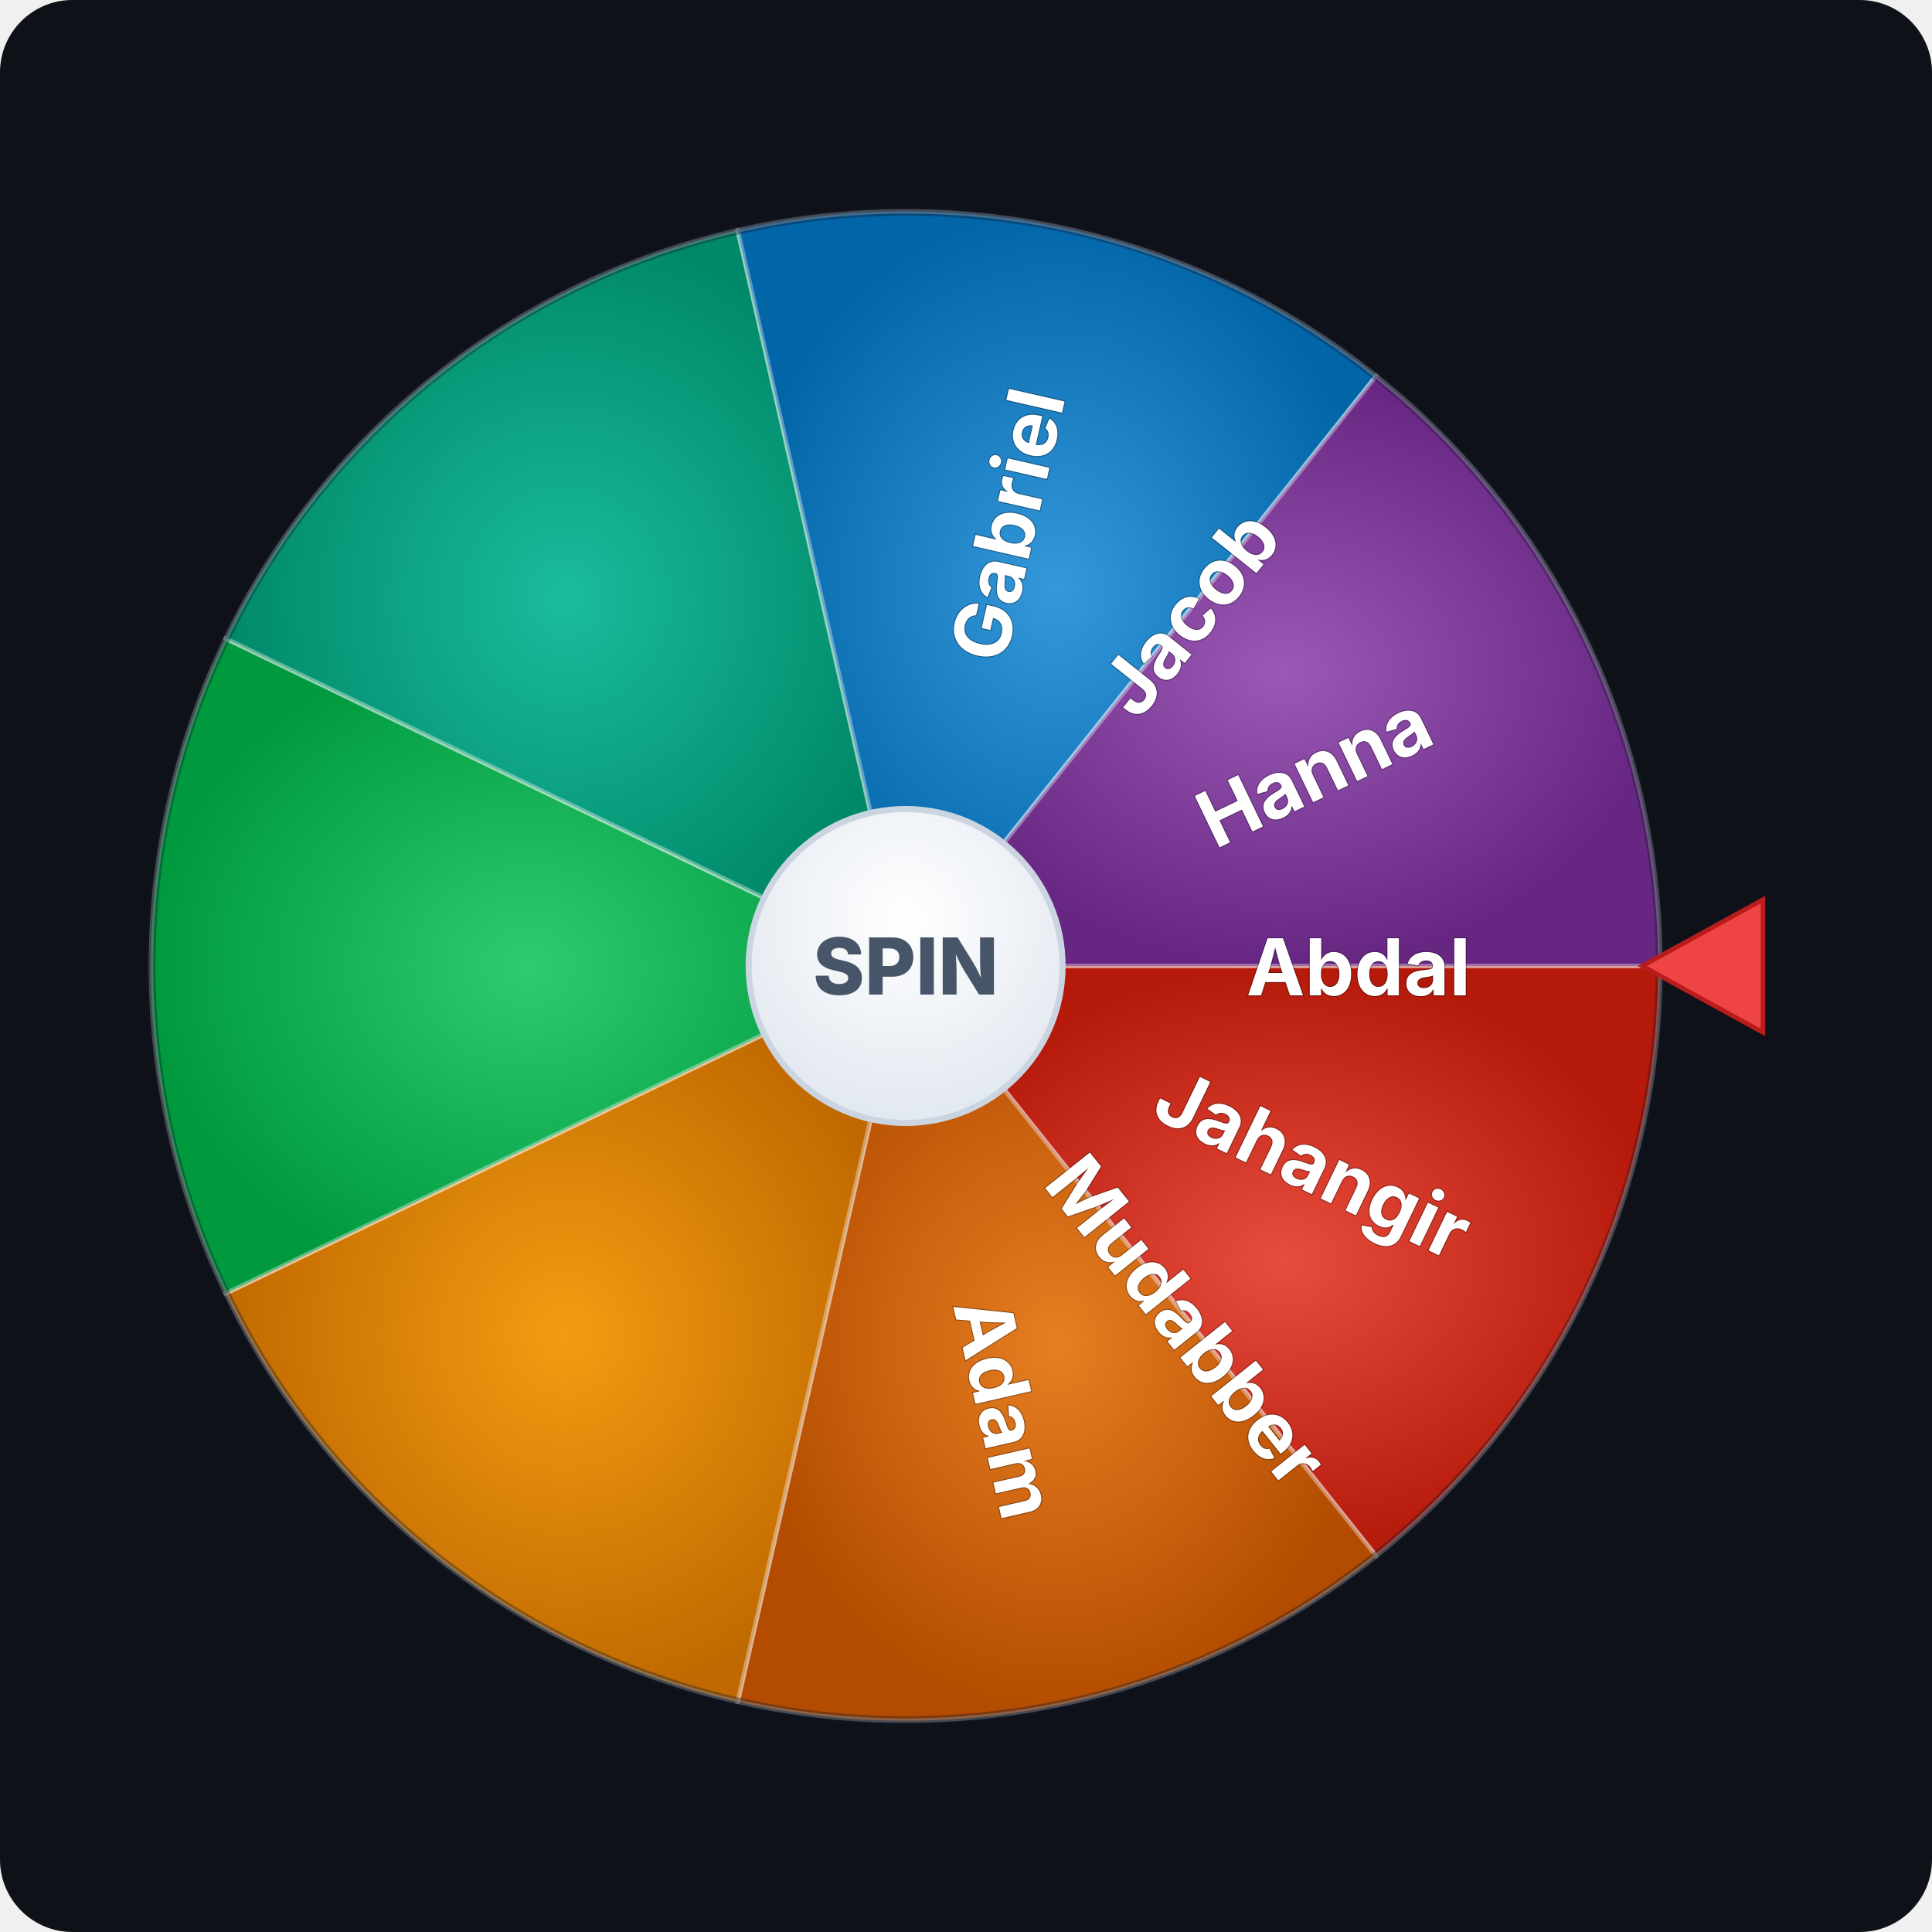
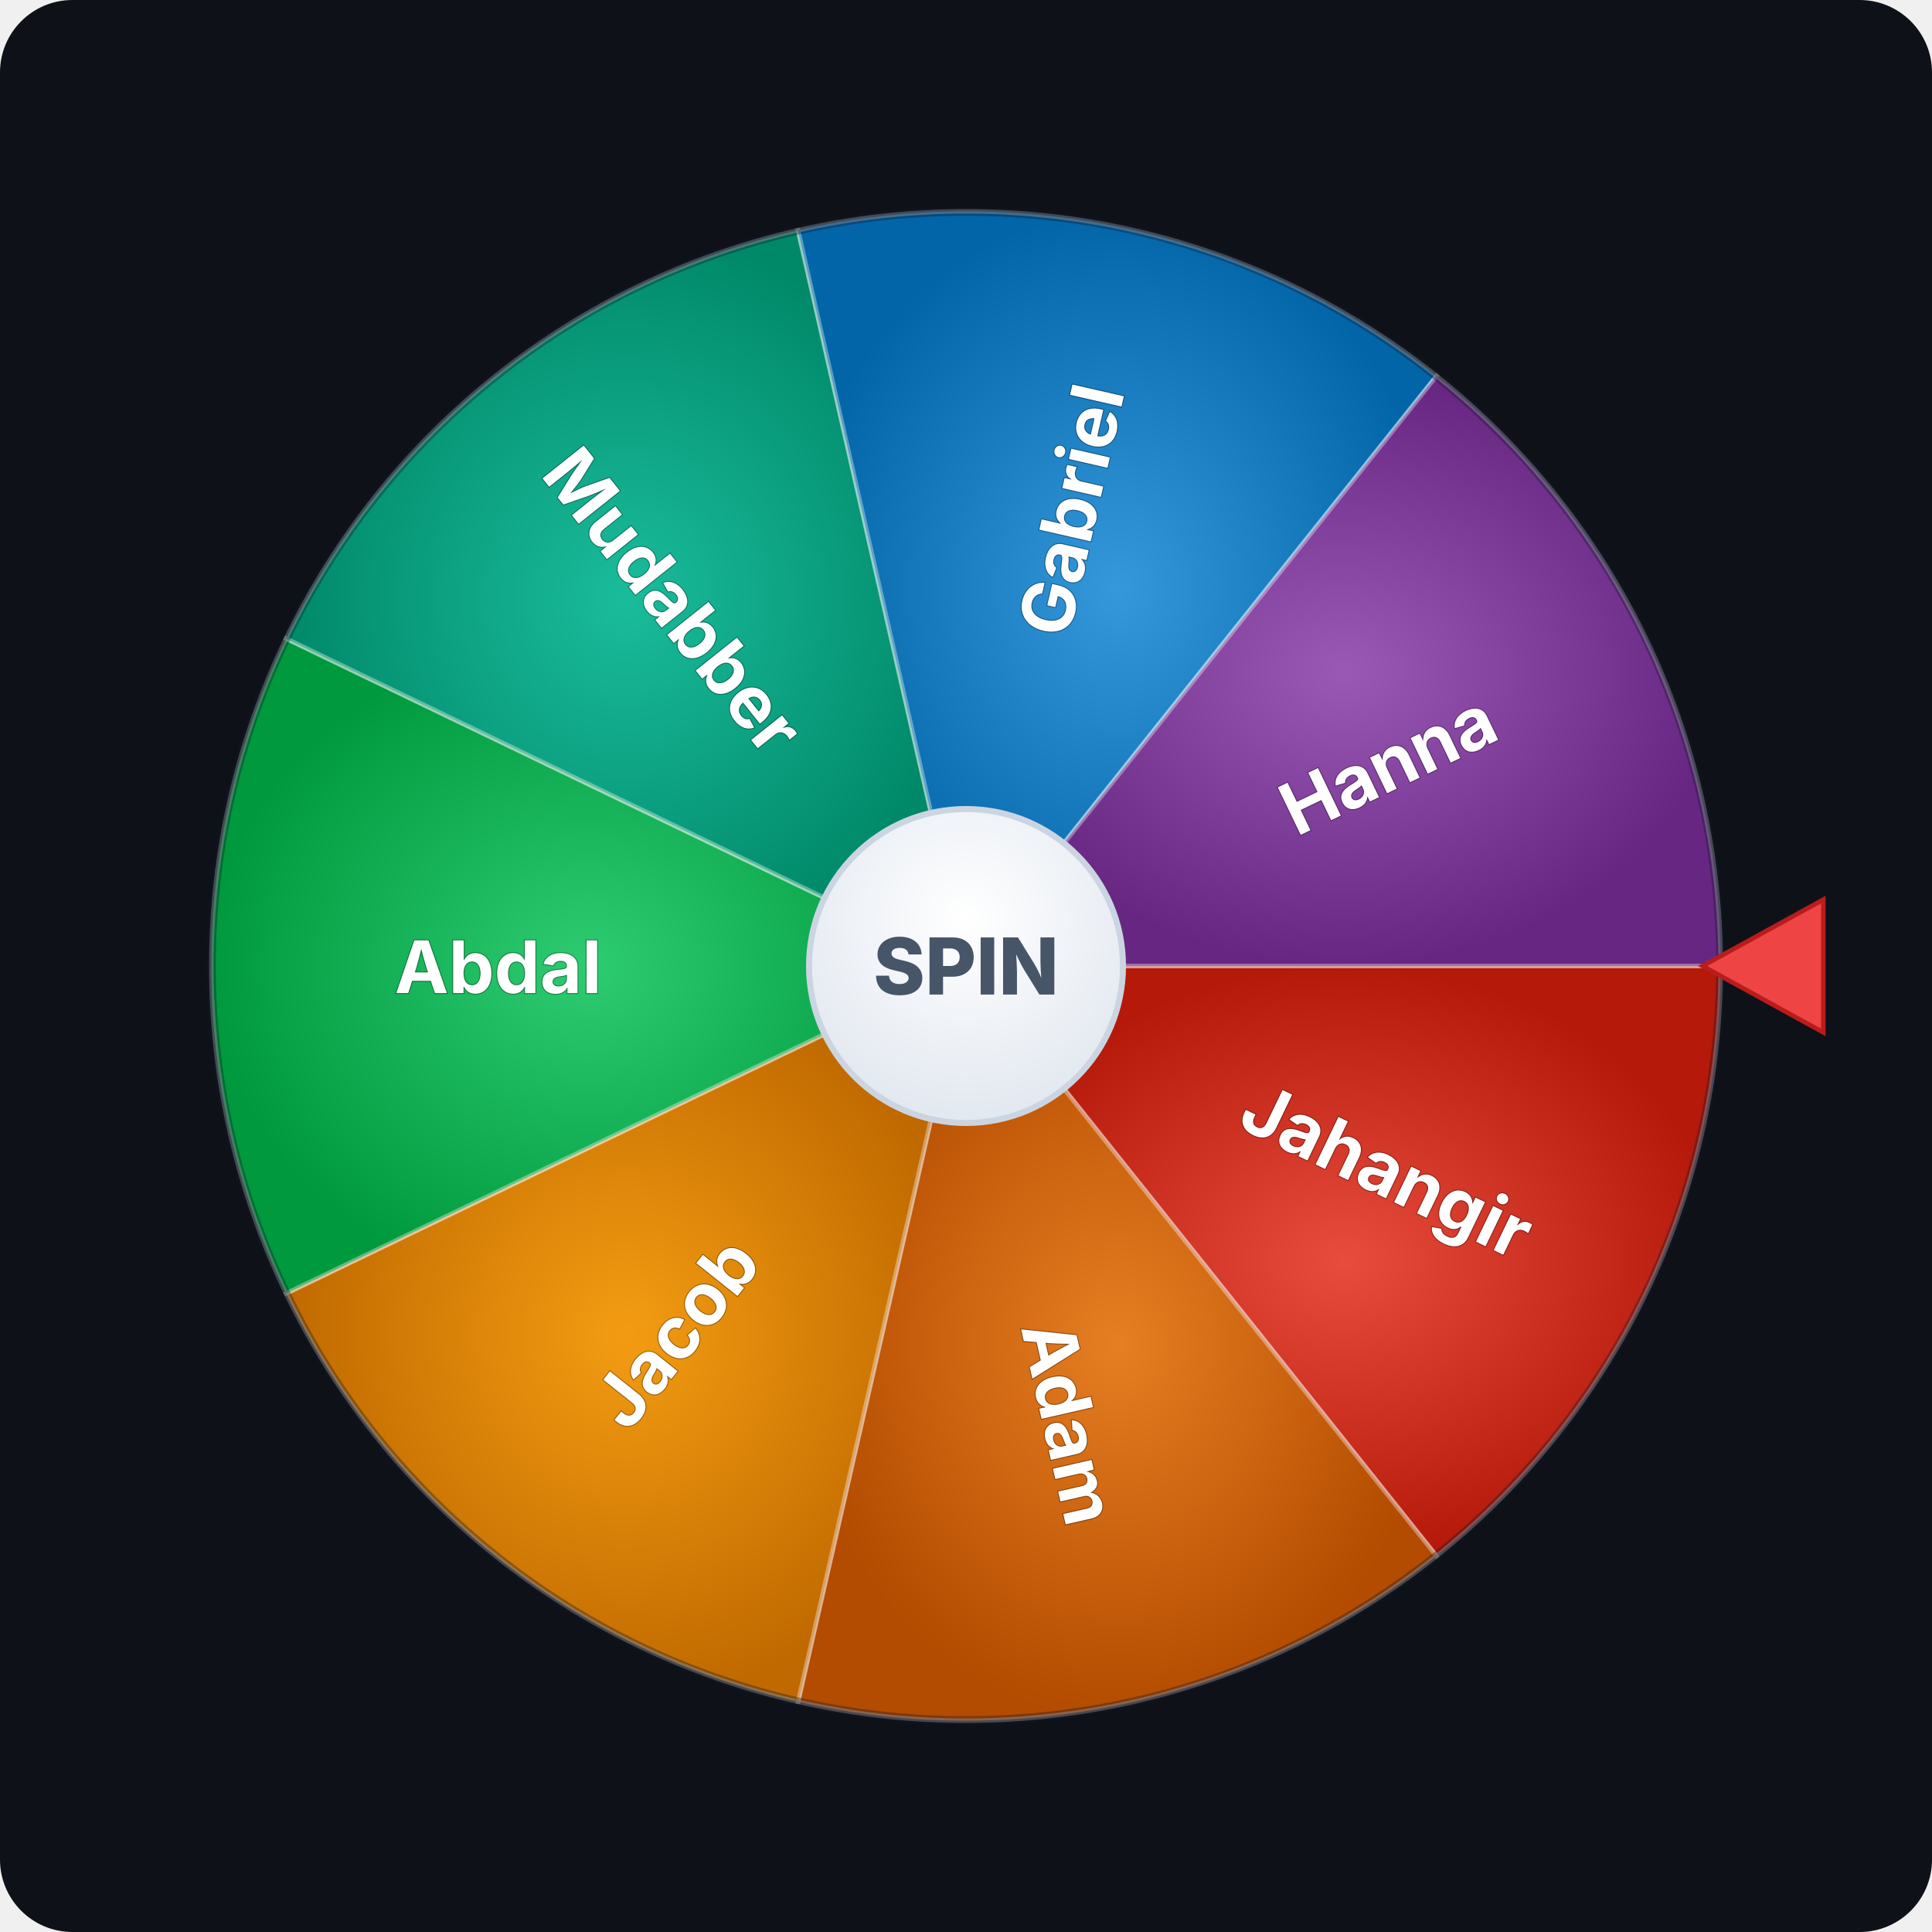
<svg xmlns="http://www.w3.org/2000/svg" viewBox="0 0 640 640" width="640" height="640" role="img" aria-label="Online Spin Wheel with seven colored name segments and a red pointer">
  <rect width="640" height="640" rx="24" fill="#0f1118" />
  <defs>
    <radialGradient id="g0" cx="50%" cy="50%" r="50%">
      <stop offset="0%" stop-color="#e74c3c" />
      <stop offset="100%" stop-color="#b41909" />
    </radialGradient>
    <radialGradient id="g1" cx="50%" cy="50%" r="50%">
      <stop offset="0%" stop-color="#e67e22" />
      <stop offset="100%" stop-color="#b34b00" />
    </radialGradient>
    <radialGradient id="g2" cx="50%" cy="50%" r="50%">
      <stop offset="0%" stop-color="#f39c12" />
      <stop offset="100%" stop-color="#c06900" />
    </radialGradient>
    <radialGradient id="g3" cx="50%" cy="50%" r="50%">
      <stop offset="0%" stop-color="#2ecc71" />
      <stop offset="100%" stop-color="#00993e" />
    </radialGradient>
    <radialGradient id="g4" cx="50%" cy="50%" r="50%">
      <stop offset="0%" stop-color="#1abc9c" />
      <stop offset="100%" stop-color="#008969" />
    </radialGradient>
    <radialGradient id="g5" cx="50%" cy="50%" r="50%">
      <stop offset="0%" stop-color="#3498db" />
      <stop offset="100%" stop-color="#0165a8" />
    </radialGradient>
    <radialGradient id="g6" cx="50%" cy="50%" r="50%">
      <stop offset="0%" stop-color="#9b59b6" />
      <stop offset="100%" stop-color="#682683" />
    </radialGradient>
    <radialGradient id="hub" cx="50%" cy="35%" r="65%">
      <stop offset="0%" stop-color="#ffffff" />
      <stop offset="100%" stop-color="#e2e8f0" />
    </radialGradient>
  </defs>
-   <path d="M 300 320 L 550.00 320.00 A 250 250 0 0 1 455.87 515.46 Z" fill="url(#g0)" stroke="rgba(255,255,255,0.35)" stroke-width="1.5" />
-   <path d="M 300 320 L 455.87 515.46 A 250 250 0 0 1 244.37 563.73 Z" fill="url(#g1)" stroke="rgba(255,255,255,0.35)" stroke-width="1.5" />
-   <path d="M 300 320 L 244.37 563.73 A 250 250 0 0 1 74.76 428.47 Z" fill="url(#g2)" stroke="rgba(255,255,255,0.35)" stroke-width="1.5" />
-   <path d="M 300 320 L 74.76 428.47 A 250 250 0 0 1 74.76 211.53 Z" fill="url(#g3)" stroke="rgba(255,255,255,0.35)" stroke-width="1.5" />
-   <path d="M 300 320 L 74.76 211.53 A 250 250 0 0 1 244.37 76.27 Z" fill="url(#g4)" stroke="rgba(255,255,255,0.35)" stroke-width="1.5" />
-   <path d="M 300 320 L 244.37 76.27 A 250 250 0 0 1 455.87 124.54 Z" fill="url(#g5)" stroke="rgba(255,255,255,0.35)" stroke-width="1.5" />
-   <path d="M 300 320 L 455.87 124.54 A 250 250 0 0 1 550.00 320.00 Z" fill="url(#g6)" stroke="rgba(255,255,255,0.35)" stroke-width="1.5" />
-   <circle cx="300" cy="320" r="250" fill="none" stroke="rgba(15,23,42,0.35)" stroke-width="3" />
-   <g transform="translate(300 320) rotate(25.71429)">
-     <text x="150" y="0" transform="rotate(0 150 0)" fill="#ffffff" font-family="Inter, Segoe UI, system-ui, sans-serif" font-size="26" font-weight="700" text-anchor="middle" dominant-baseline="middle" style="paint-order:stroke" stroke="rgba(0,0,0,0.35)" stroke-width="0.6">Jahangir</text>
+   <path d="M 320 320 L 570.00 320.00 A 250 250 0 0 1 475.87 515.46 Z" fill="url(#g0)" stroke="rgba(255,255,255,0.35)" stroke-width="1.5" />
+   <path d="M 320 320 L 475.87 515.46 A 250 250 0 0 1 264.37 563.73 Z" fill="url(#g1)" stroke="rgba(255,255,255,0.35)" stroke-width="1.5" />
+   <path d="M 320 320 L 264.37 563.73 A 250 250 0 0 1 94.76 428.47 Z" fill="url(#g2)" stroke="rgba(255,255,255,0.35)" stroke-width="1.5" />
+   <path d="M 320 320 L 94.76 428.47 A 250 250 0 0 1 94.76 211.53 Z" fill="url(#g3)" stroke="rgba(255,255,255,0.35)" stroke-width="1.5" />
+   <path d="M 320 320 L 94.76 211.53 A 250 250 0 0 1 264.37 76.27 Z" fill="url(#g4)" stroke="rgba(255,255,255,0.35)" stroke-width="1.5" />
+   <path d="M 320 320 L 264.37 76.27 A 250 250 0 0 1 475.87 124.54 Z" fill="url(#g5)" stroke="rgba(255,255,255,0.35)" stroke-width="1.5" />
+   <path d="M 320 320 L 475.87 124.54 A 250 250 0 0 1 570.00 320.00 Z" fill="url(#g6)" stroke="rgba(255,255,255,0.35)" stroke-width="1.5" />
+   <circle cx="320" cy="320" r="250" fill="none" stroke="rgba(15,23,42,0.35)" stroke-width="3" />
+   <g transform="translate(320 320) rotate(25.71429)">
+     <text x="155" y="0" fill="#ffffff" font-family="Inter, Segoe UI, system-ui, sans-serif" font-size="24" font-weight="700" text-anchor="middle" dominant-baseline="middle" style="paint-order:stroke" stroke="rgba(0,0,0,0.35)" stroke-width="0.6">Jahangir</text>
  </g>
-   <g transform="translate(300 320) rotate(77.14286)">
-     <text x="150" y="0" transform="rotate(0 150 0)" fill="#ffffff" font-family="Inter, Segoe UI, system-ui, sans-serif" font-size="26" font-weight="700" text-anchor="middle" dominant-baseline="middle" style="paint-order:stroke" stroke="rgba(0,0,0,0.35)" stroke-width="0.6">Adam</text>
+   <g transform="translate(320 320) rotate(77.14286)">
+     <text x="155" y="0" fill="#ffffff" font-family="Inter, Segoe UI, system-ui, sans-serif" font-size="24" font-weight="700" text-anchor="middle" dominant-baseline="middle" style="paint-order:stroke" stroke="rgba(0,0,0,0.35)" stroke-width="0.6">Adam</text>
  </g>
-   <g transform="translate(300 320) rotate(128.5714)">
-     <text x="-150" y="0" transform="rotate(180 -150 0)" fill="#ffffff" font-family="Inter, Segoe UI, system-ui, sans-serif" font-size="26" font-weight="700" text-anchor="middle" dominant-baseline="middle" style="paint-order:stroke" stroke="rgba(0,0,0,0.35)" stroke-width="0.6">Jacob</text>
+   <g transform="translate(320 320) rotate(128.5714)">
+     <text x="155" y="0" transform="rotate(180 155 0)" fill="#ffffff" font-family="Inter, Segoe UI, system-ui, sans-serif" font-size="24" font-weight="700" text-anchor="middle" dominant-baseline="middle" style="paint-order:stroke" stroke="rgba(0,0,0,0.35)" stroke-width="0.6">Jacob</text>
  </g>
-   <g transform="translate(300 320) rotate(180)">
-     <text x="-150" y="0" transform="rotate(180 -150 0)" fill="#ffffff" font-family="Inter, Segoe UI, system-ui, sans-serif" font-size="26" font-weight="700" text-anchor="middle" dominant-baseline="middle" style="paint-order:stroke" stroke="rgba(0,0,0,0.35)" stroke-width="0.6">Abdal</text>
+   <g transform="translate(320 320) rotate(180)">
+     <text x="155" y="0" transform="rotate(180 155 0)" fill="#ffffff" font-family="Inter, Segoe UI, system-ui, sans-serif" font-size="24" font-weight="700" text-anchor="middle" dominant-baseline="middle" style="paint-order:stroke" stroke="rgba(0,0,0,0.35)" stroke-width="0.6">Abdal</text>
  </g>
-   <g transform="translate(300 320) rotate(231.4286)">
-     <text x="-150" y="0" transform="rotate(180 -150 0)" fill="#ffffff" font-family="Inter, Segoe UI, system-ui, sans-serif" font-size="26" font-weight="700" text-anchor="middle" dominant-baseline="middle" style="paint-order:stroke" stroke="rgba(0,0,0,0.35)" stroke-width="0.6">Mudabber</text>
+   <g transform="translate(320 320) rotate(231.4286)">
+     <text x="155" y="0" transform="rotate(180 155 0)" fill="#ffffff" font-family="Inter, Segoe UI, system-ui, sans-serif" font-size="24" font-weight="700" text-anchor="middle" dominant-baseline="middle" style="paint-order:stroke" stroke="rgba(0,0,0,0.35)" stroke-width="0.6">Mudabber</text>
  </g>
-   <g transform="translate(300 320) rotate(282.8571)">
-     <text x="150" y="0" transform="rotate(0 150 0)" fill="#ffffff" font-family="Inter, Segoe UI, system-ui, sans-serif" font-size="26" font-weight="700" text-anchor="middle" dominant-baseline="middle" style="paint-order:stroke" stroke="rgba(0,0,0,0.35)" stroke-width="0.6">Gabriel</text>
+   <g transform="translate(320 320) rotate(282.8571)">
+     <text x="155" y="0" fill="#ffffff" font-family="Inter, Segoe UI, system-ui, sans-serif" font-size="24" font-weight="700" text-anchor="middle" dominant-baseline="middle" style="paint-order:stroke" stroke="rgba(0,0,0,0.35)" stroke-width="0.6">Gabriel</text>
  </g>
-   <g transform="translate(300 320) rotate(334.2857)">
-     <text x="150" y="0" transform="rotate(0 150 0)" fill="#ffffff" font-family="Inter, Segoe UI, system-ui, sans-serif" font-size="26" font-weight="700" text-anchor="middle" dominant-baseline="middle" style="paint-order:stroke" stroke="rgba(0,0,0,0.35)" stroke-width="0.6">Hanna</text>
+   <g transform="translate(320 320) rotate(334.2857)">
+     <text x="155" y="0" fill="#ffffff" font-family="Inter, Segoe UI, system-ui, sans-serif" font-size="24" font-weight="700" text-anchor="middle" dominant-baseline="middle" style="paint-order:stroke" stroke="rgba(0,0,0,0.35)" stroke-width="0.6">Hanna</text>
  </g>
-   <circle cx="300" cy="320" r="52" fill="url(#hub)" stroke="#cbd5e1" stroke-width="2" />
-   <text x="300" y="320" fill="#475569" font-family="Inter, Segoe UI, system-ui, sans-serif" font-size="26" font-weight="800" text-anchor="middle" dominant-baseline="central">SPIN</text>
-   <polygon points="584,298 584,342 544,320" fill="#ef4444" stroke="#b91c1c" stroke-width="1.5" />
+   <circle cx="320" cy="320" r="52" fill="url(#hub)" stroke="#cbd5e1" stroke-width="2" />
+   <text x="320" y="320" fill="#475569" font-family="Inter, Segoe UI, system-ui, sans-serif" font-size="26" font-weight="800" text-anchor="middle" dominant-baseline="central">SPIN</text>
+   <polygon points="604,298 604,342 564,320" fill="#ef4444" stroke="#b91c1c" stroke-width="1.5" />
</svg>
